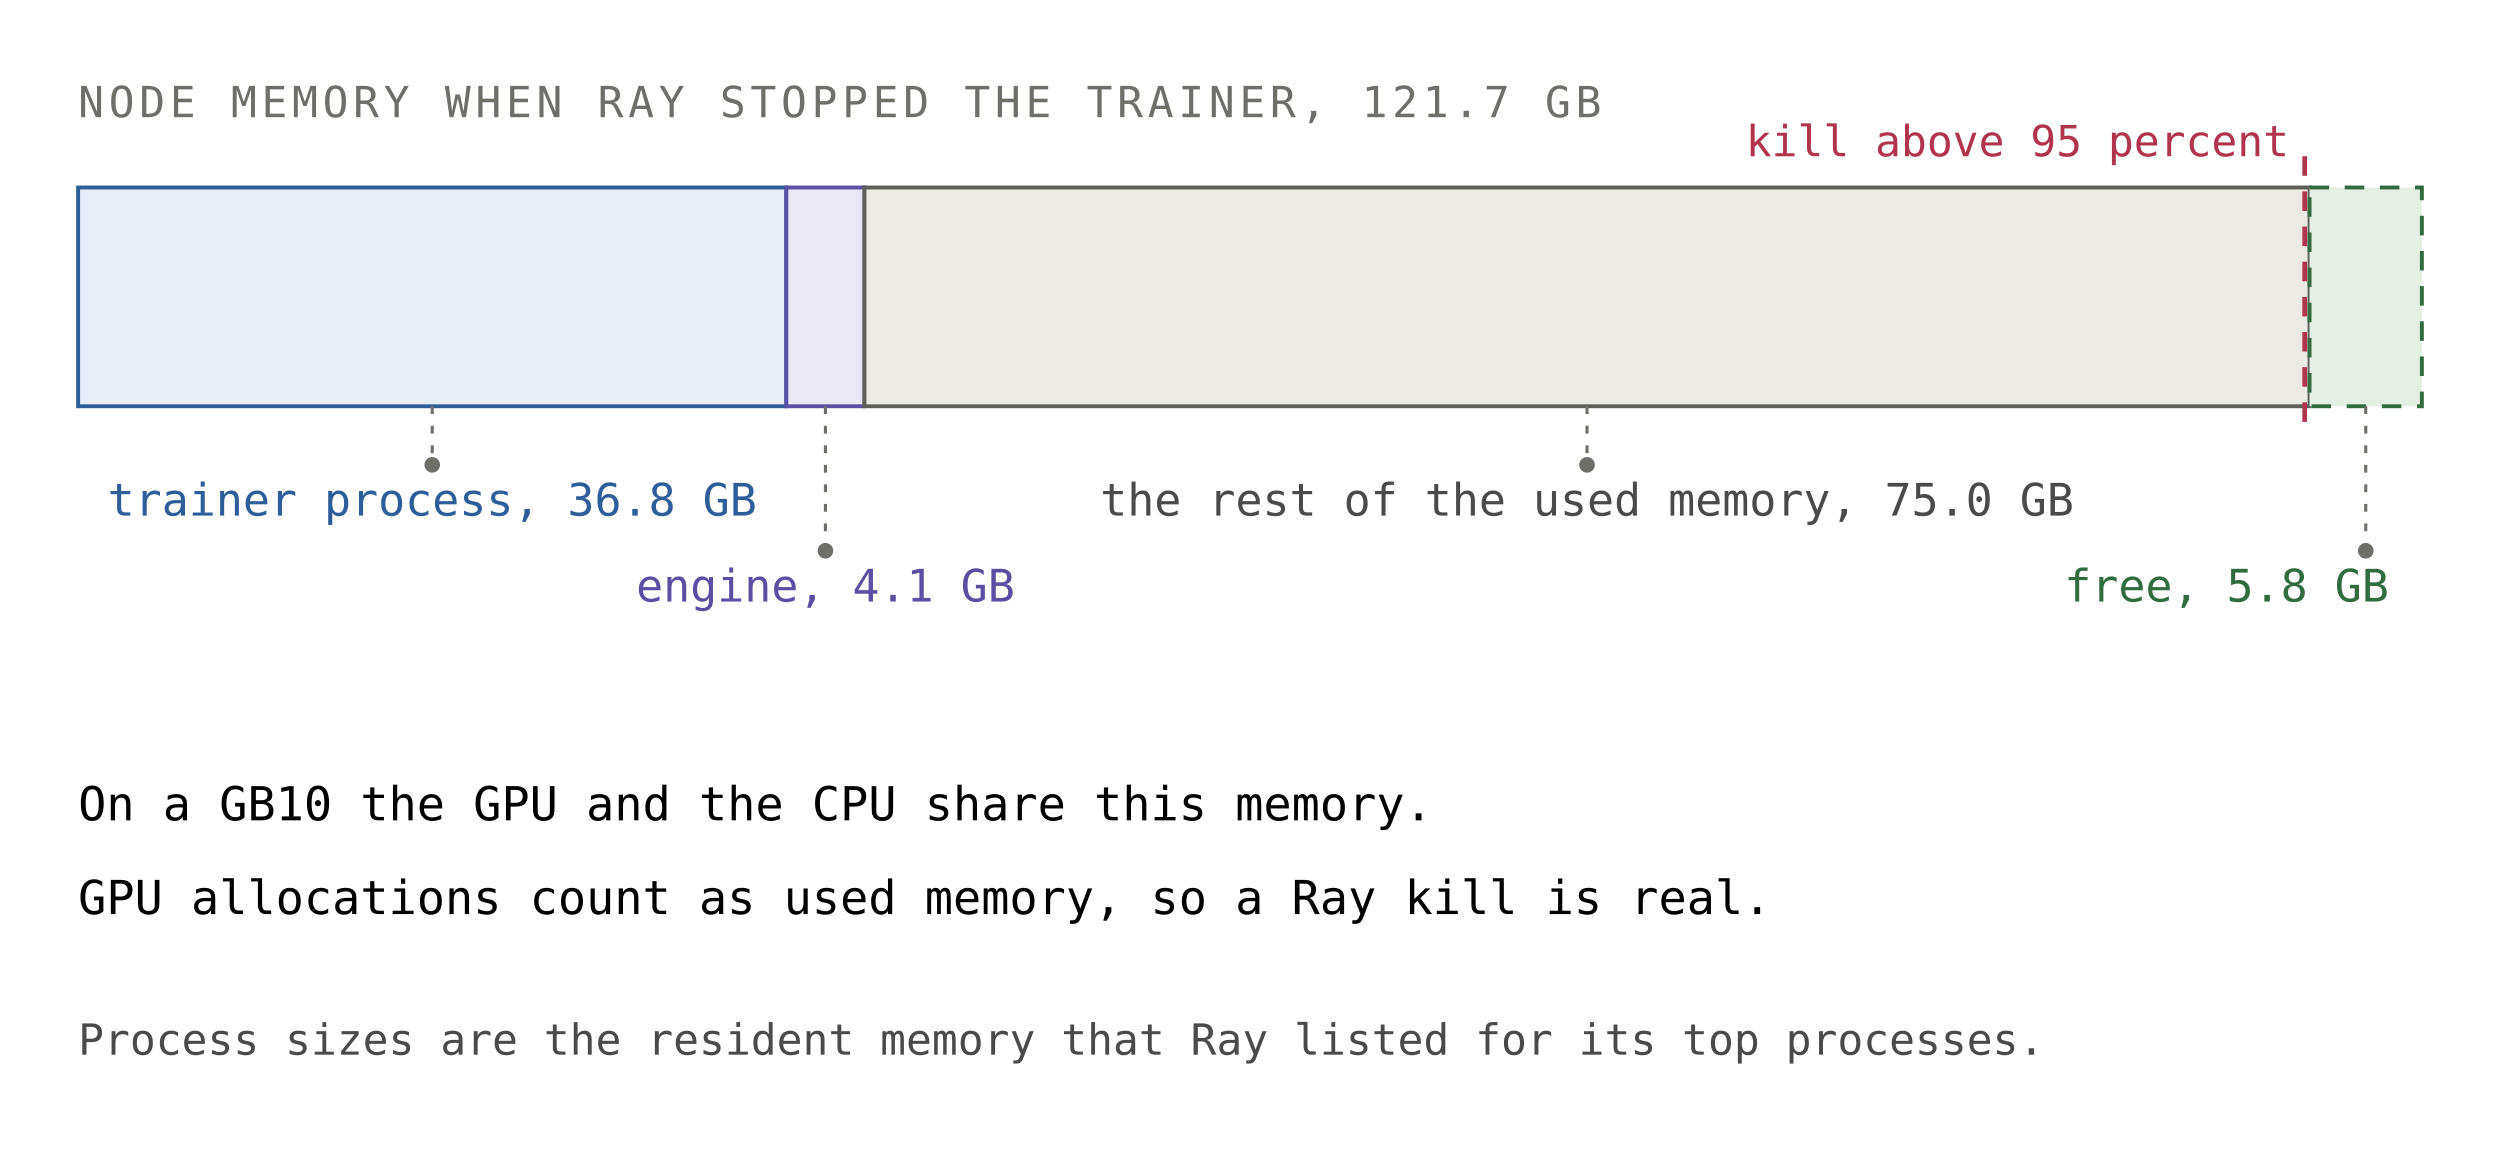
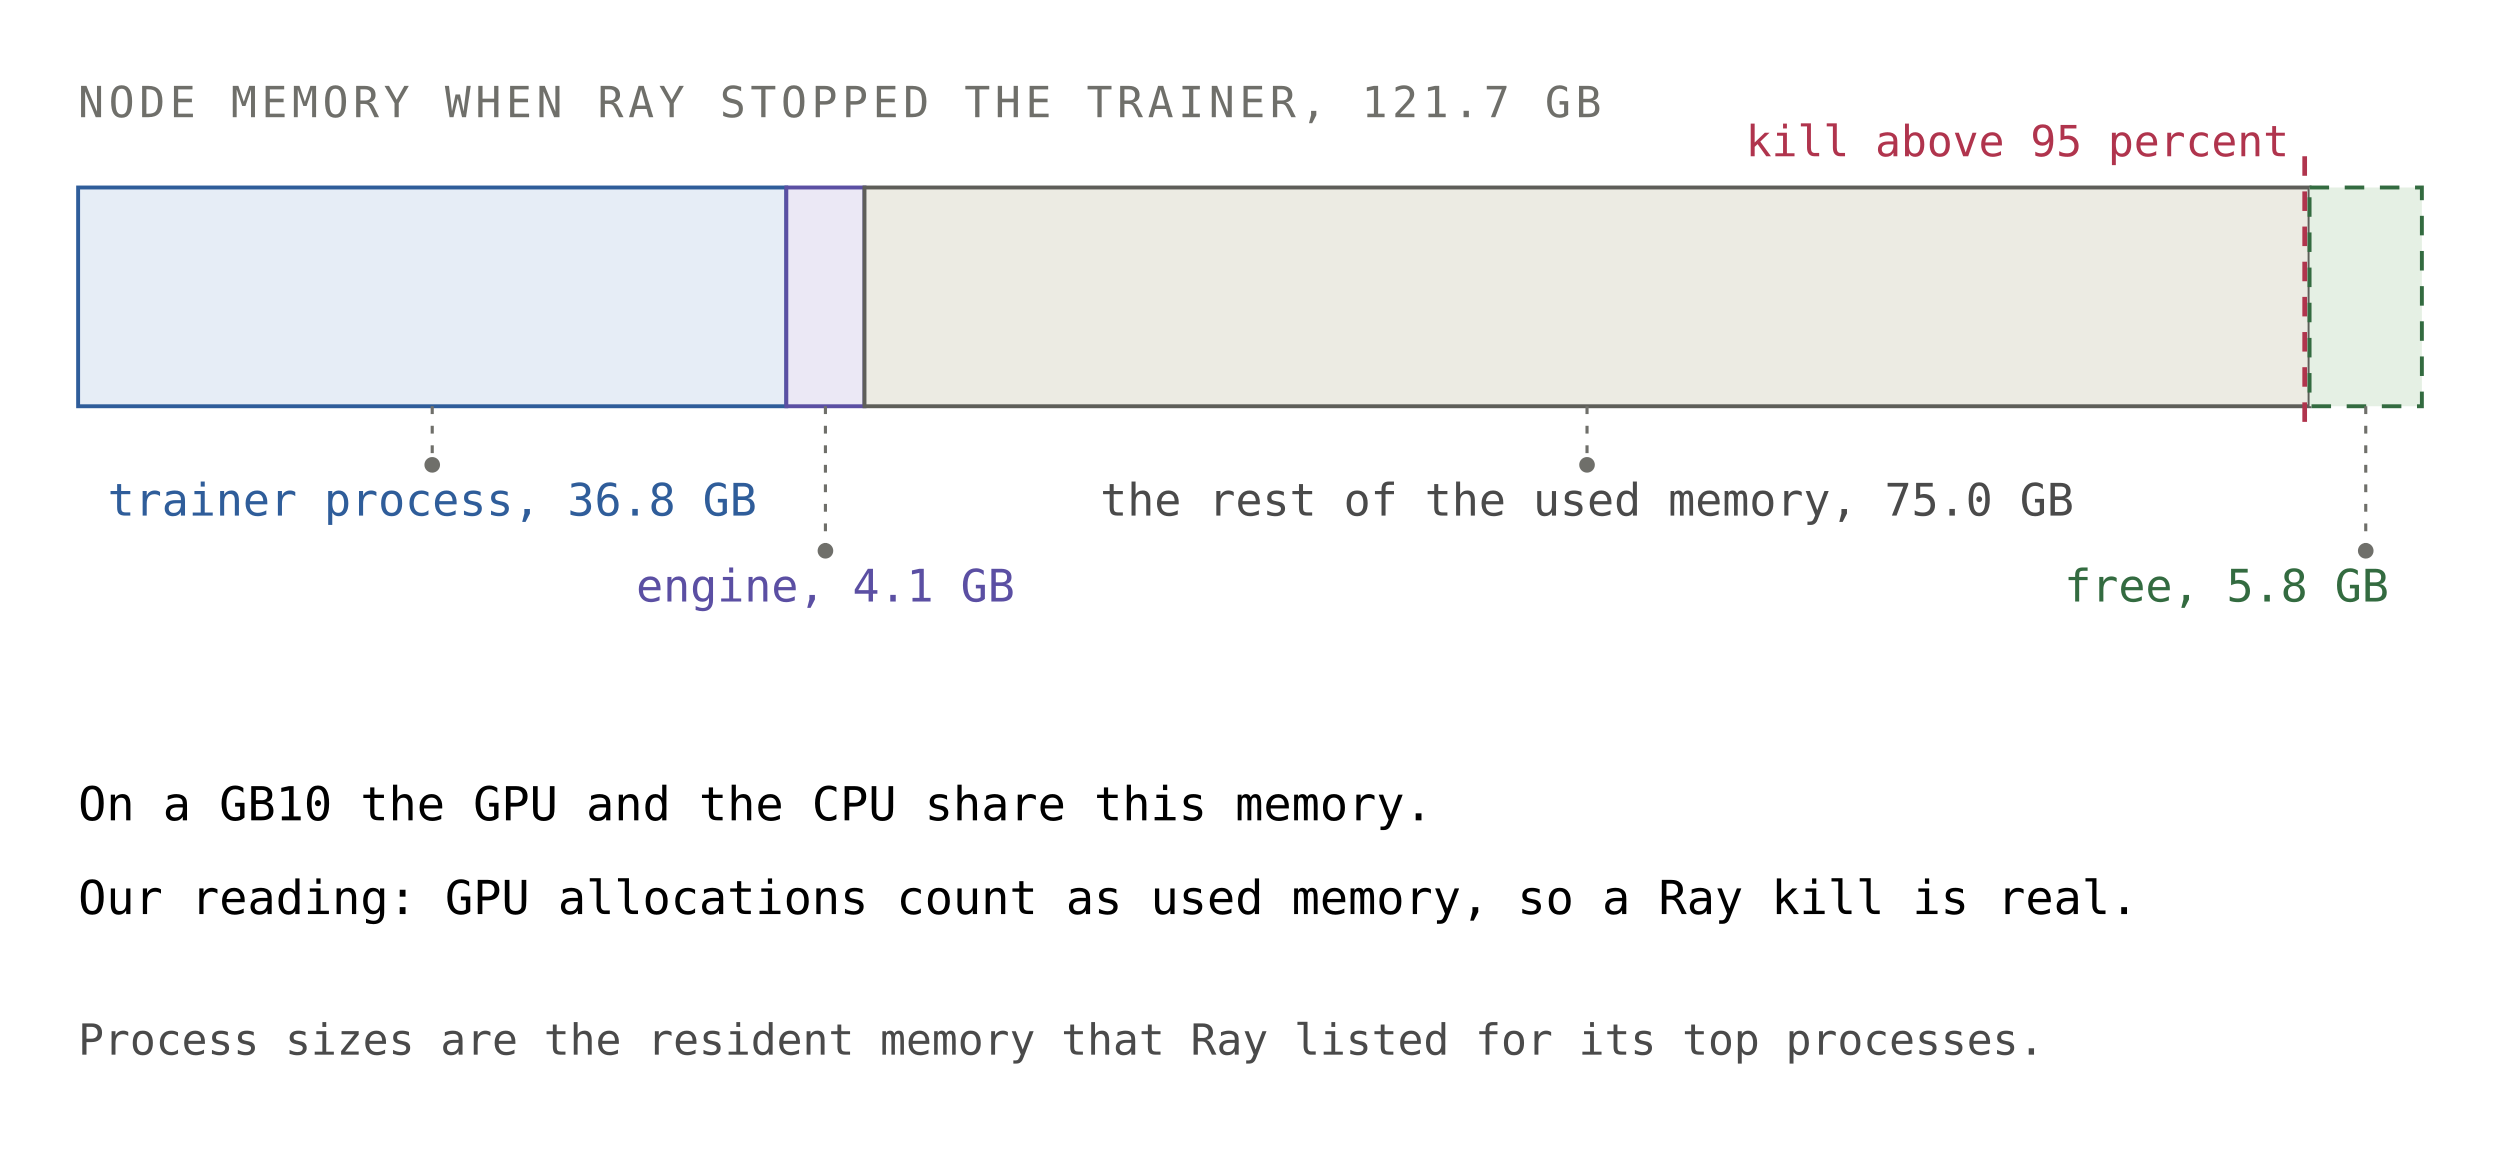
<svg xmlns="http://www.w3.org/2000/svg" viewBox="0 0 640 300" role="img" aria-labelledby="fig-2-3-title fig-2-3-desc" font-family="JetBrains Mono, ui-monospace, monospace">
  <text x="20" y="30" font-size="11" letter-spacing="1.2" fill="var(--m-ink-mute, #6f6f6a)">NODE MEMORY WHEN RAY STOPPED THE TRAINER, 121.7 GB</text>
  <rect x="20" y="48" width="181.3" height="56" fill="var(--m-blue-fill, #e6edf6)" stroke="var(--m-blue-ink, #2f5d9a)" />
  <polyline points="110.65,104 110.65,119" fill="none" stroke="var(--m-ink-mute, #6f6f6a)" stroke-width="0.8" stroke-dasharray="2 3" />
  <circle cx="110.65" cy="119" r="2" fill="var(--m-ink-mute, #6f6f6a)" />
  <text x="110.65" y="132" font-size="11.5" text-anchor="middle" fill="var(--m-blue-ink, #2f5d9a)">trainer process, 36.8 GB</text>
  <rect x="201.3" y="48" width="20.02" height="56" fill="var(--m-violet-fill, #ebe8f5)" stroke="var(--m-violet-ink, #5b4fa3)" />
  <polyline points="211.31,104 211.31,141" fill="none" stroke="var(--m-ink-mute, #6f6f6a)" stroke-width="0.8" stroke-dasharray="2 3" />
  <circle cx="211.31" cy="141" r="2" fill="var(--m-ink-mute, #6f6f6a)" />
  <text x="211.31" y="154" font-size="11.5" text-anchor="middle" fill="var(--m-violet-ink, #5b4fa3)">engine, 4.1 GB</text>
  <rect x="221.31" y="48" width="369.94" height="56" fill="var(--m-grey-fill, #ecebe3)" stroke="var(--m-grey-ink, #5e5e59)" />
  <polyline points="406.28,104 406.28,119" fill="none" stroke="var(--m-ink-mute, #6f6f6a)" stroke-width="0.8" stroke-dasharray="2 3" />
  <circle cx="406.28" cy="119" r="2" fill="var(--m-ink-mute, #6f6f6a)" />
  <text x="406.28" y="132" font-size="11.5" text-anchor="middle" fill="var(--m-ink-soft, #4a4a4a)">the rest of the used memory, 75.0 GB</text>
  <rect x="591.25" y="48" width="28.75" height="56" fill="var(--m-green-fill, #e5f0e4)" stroke="var(--m-green-ink, #336b40)" stroke-dasharray="5 4" />
  <polyline points="605.63,104 605.63,141" fill="none" stroke="var(--m-ink-mute, #6f6f6a)" stroke-width="0.8" stroke-dasharray="2 3" />
  <circle cx="605.63" cy="141" r="2" fill="var(--m-ink-mute, #6f6f6a)" />
  <text x="570" y="154" font-size="11.5" text-anchor="middle" fill="var(--m-green-ink, #336b40)">free, 5.8 GB</text>
  <line x1="590" y1="40" x2="590" y2="112" stroke="var(--m-rose-ink, #b0344d)" stroke-width="1.2" stroke-dasharray="5 4" />
  <text x="586" y="40" font-size="11" text-anchor="end" fill="var(--m-rose-ink, #b0344d)">kill above 95 percent</text>
  <text x="20" y="210" font-size="12" class="m-serif">On a GB10 the GPU and the CPU share this memory.</text>
-   <text x="20" y="234" font-size="12" class="m-serif">GPU allocations count as used memory, so a Ray kill is real.</text>
+   <text x="20" y="234" font-size="12" class="m-serif">Our reading: GPU allocations count as used memory, so a Ray kill is real.</text>
  <text x="20" y="270" font-size="11" class="m-serif" fill="var(--m-ink-soft, #4a4a4a)">Process sizes are the resident memory that Ray listed for its top processes.</text>
</svg>
